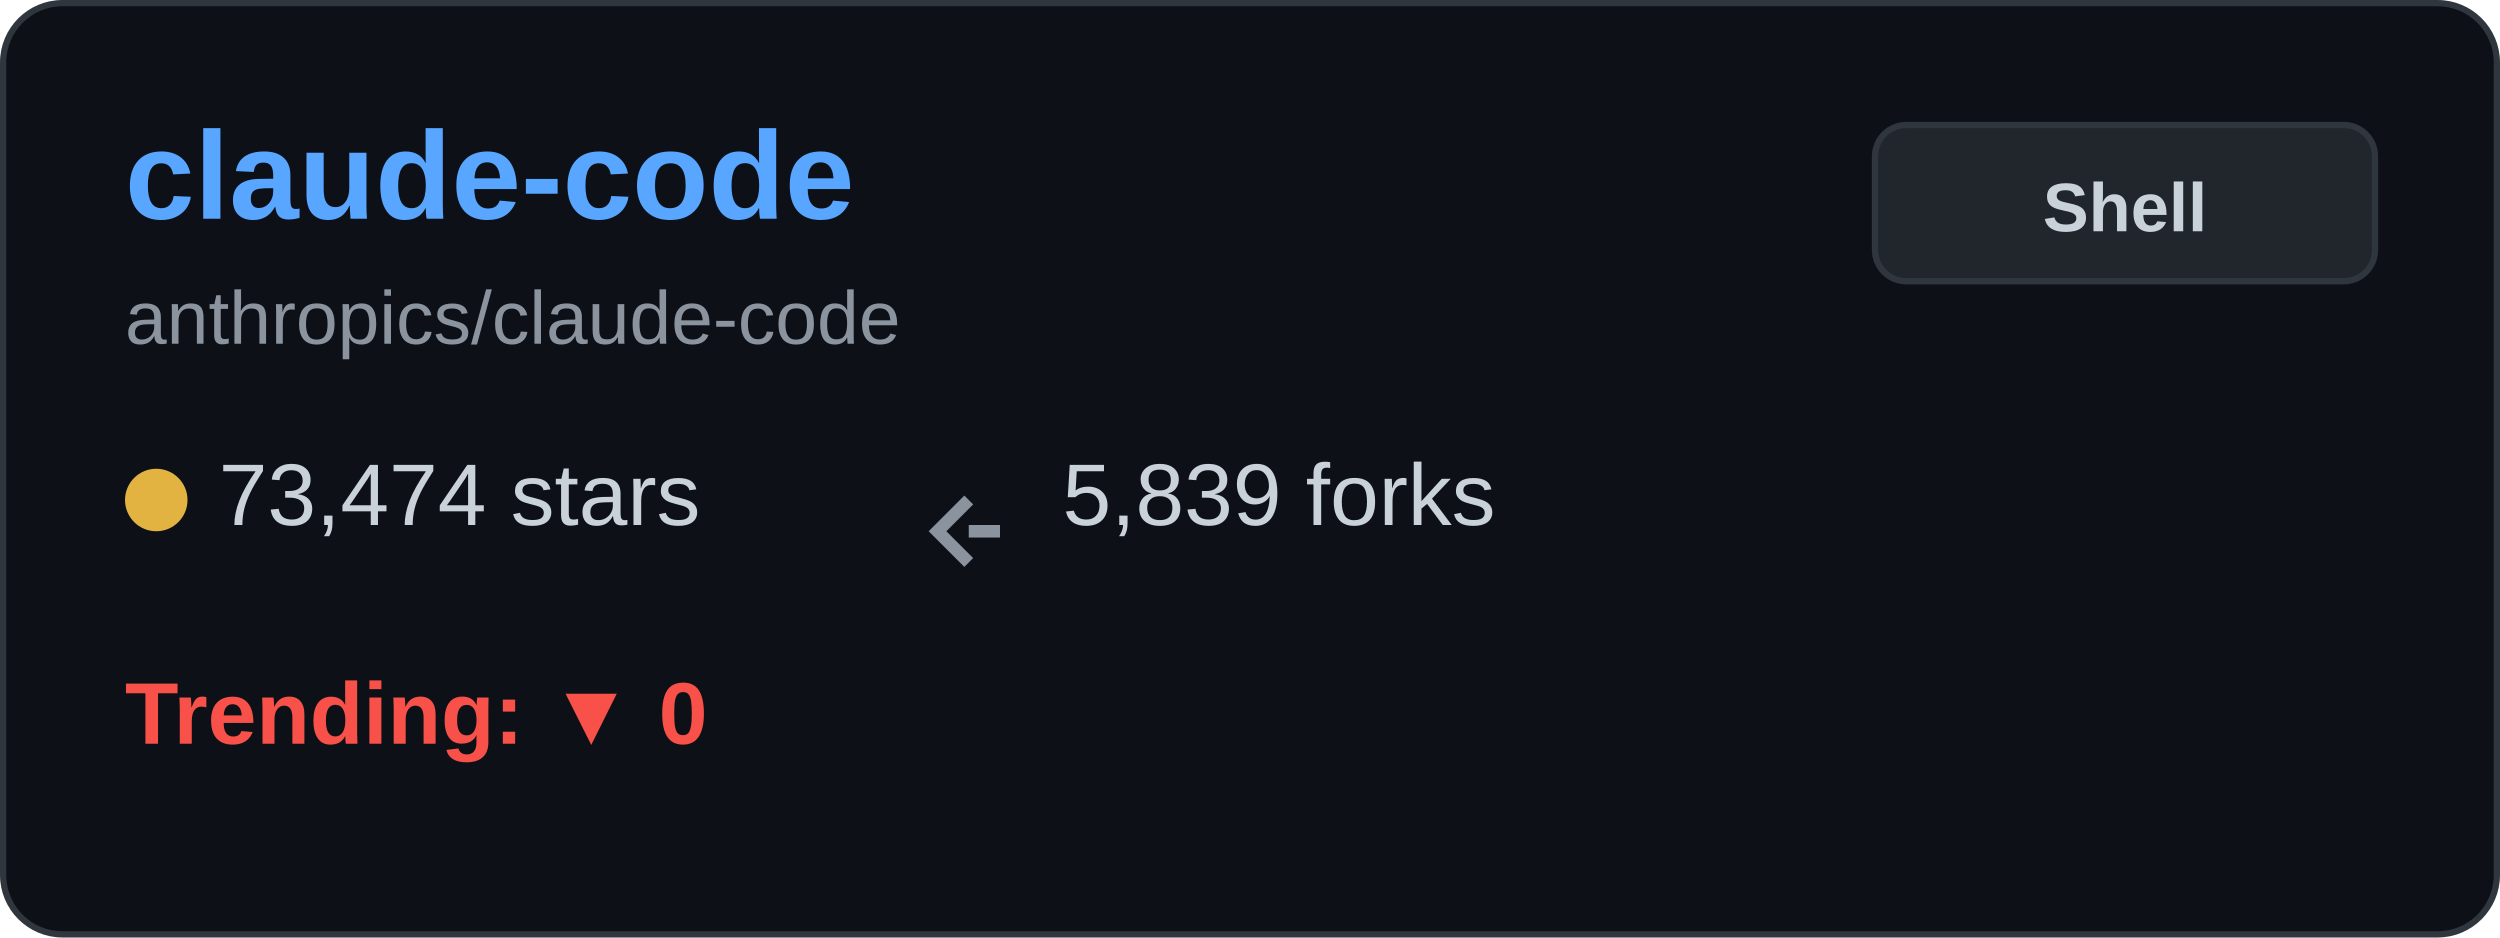
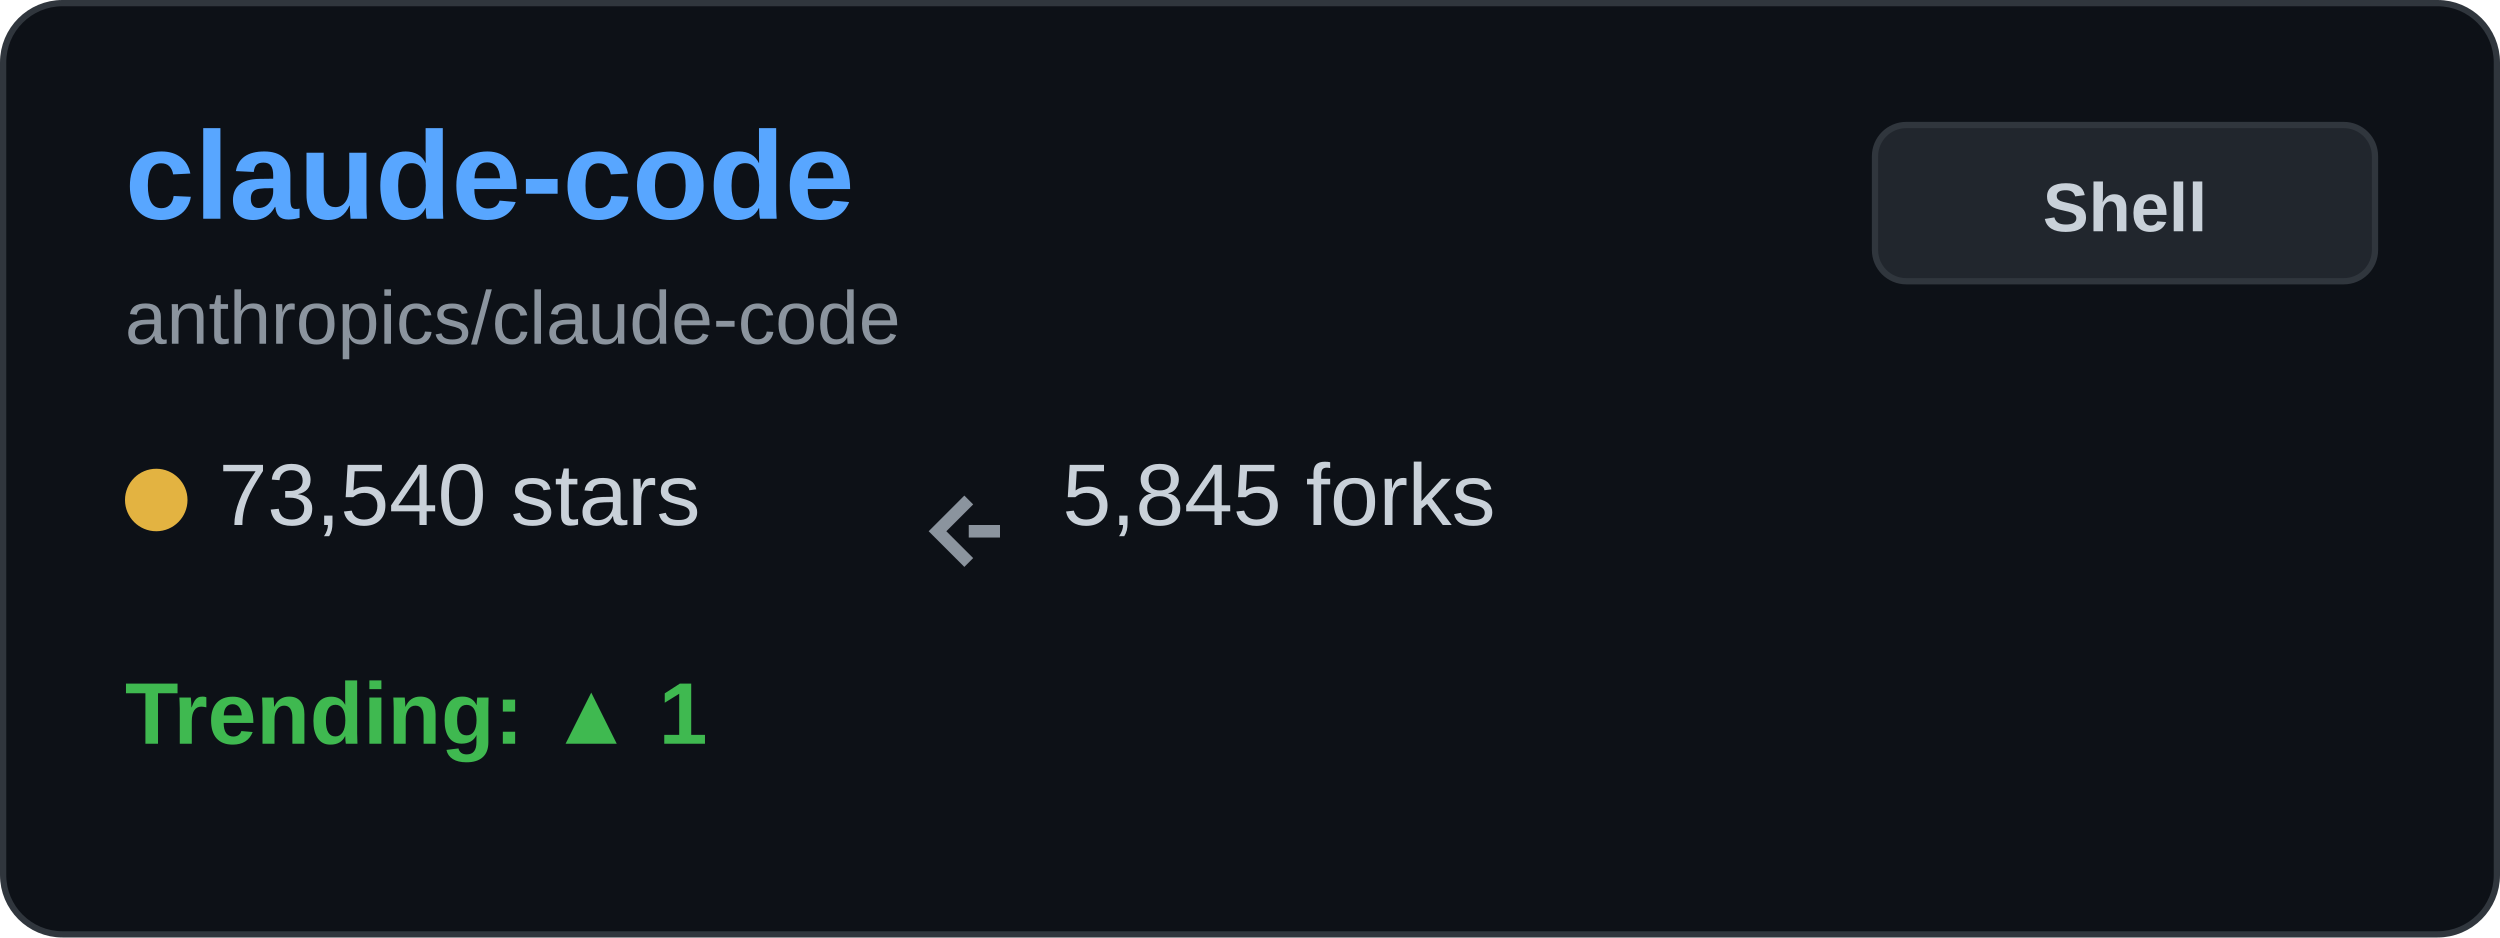
<svg xmlns="http://www.w3.org/2000/svg" width="400" height="150" viewBox="0 0 400 150" fill="none">
  <rect x="0.5" y="0.5" width="399" height="149" rx="9.5" fill="#0d1117" stroke="#30363d" />
  <text x="20" y="35" font-family="Arial, sans-serif" font-size="20" font-weight="bold" fill="#58a6ff">claude-code</text>
  <text x="20" y="55" font-family="Arial, sans-serif" font-size="12" fill="#8b949e">anthropics/claude-code</text>
  <g transform="translate(20, 80)">
    <circle cx="5" cy="0" r="5" fill="#e3b341" />
-     <text x="15" y="4" font-family="Arial, sans-serif" font-size="14" fill="#c9d1d9">73,474 stars</text>
+     <text x="15" y="4" font-family="Arial, sans-serif" font-size="14" fill="#c9d1d9">73,540 stars</text>
  </g>
  <g transform="translate(150, 80)">
    <path d="M5 0 L0 5 L5 10 M5 5 L10 5" stroke="#8b949e" stroke-width="2" fill="none" />
-     <text x="20" y="4" font-family="Arial, sans-serif" font-size="14" fill="#c9d1d9">5,839 forks</text>
+     <text x="20" y="4" font-family="Arial, sans-serif" font-size="14" fill="#c9d1d9">5,845 forks</text>
  </g>
  <g transform="translate(20, 115)">
-     <text x="0" y="4" font-family="Arial, sans-serif" font-size="14" font-weight="bold" fill="#f85149">Trending: ▼ 0</text>
+     <text x="0" y="4" font-family="Arial, sans-serif" font-size="14" font-weight="bold" fill="#3fb950">Trending: ▲ 1</text>
  </g>
  <rect x="300" y="20" width="80" height="25" rx="5" fill="#21262d" stroke="#30363d" />
  <text x="340" y="37" font-family="Arial, sans-serif" font-size="11" font-weight="bold" fill="#c9d1d9" text-anchor="middle">Shell</text>
</svg>
